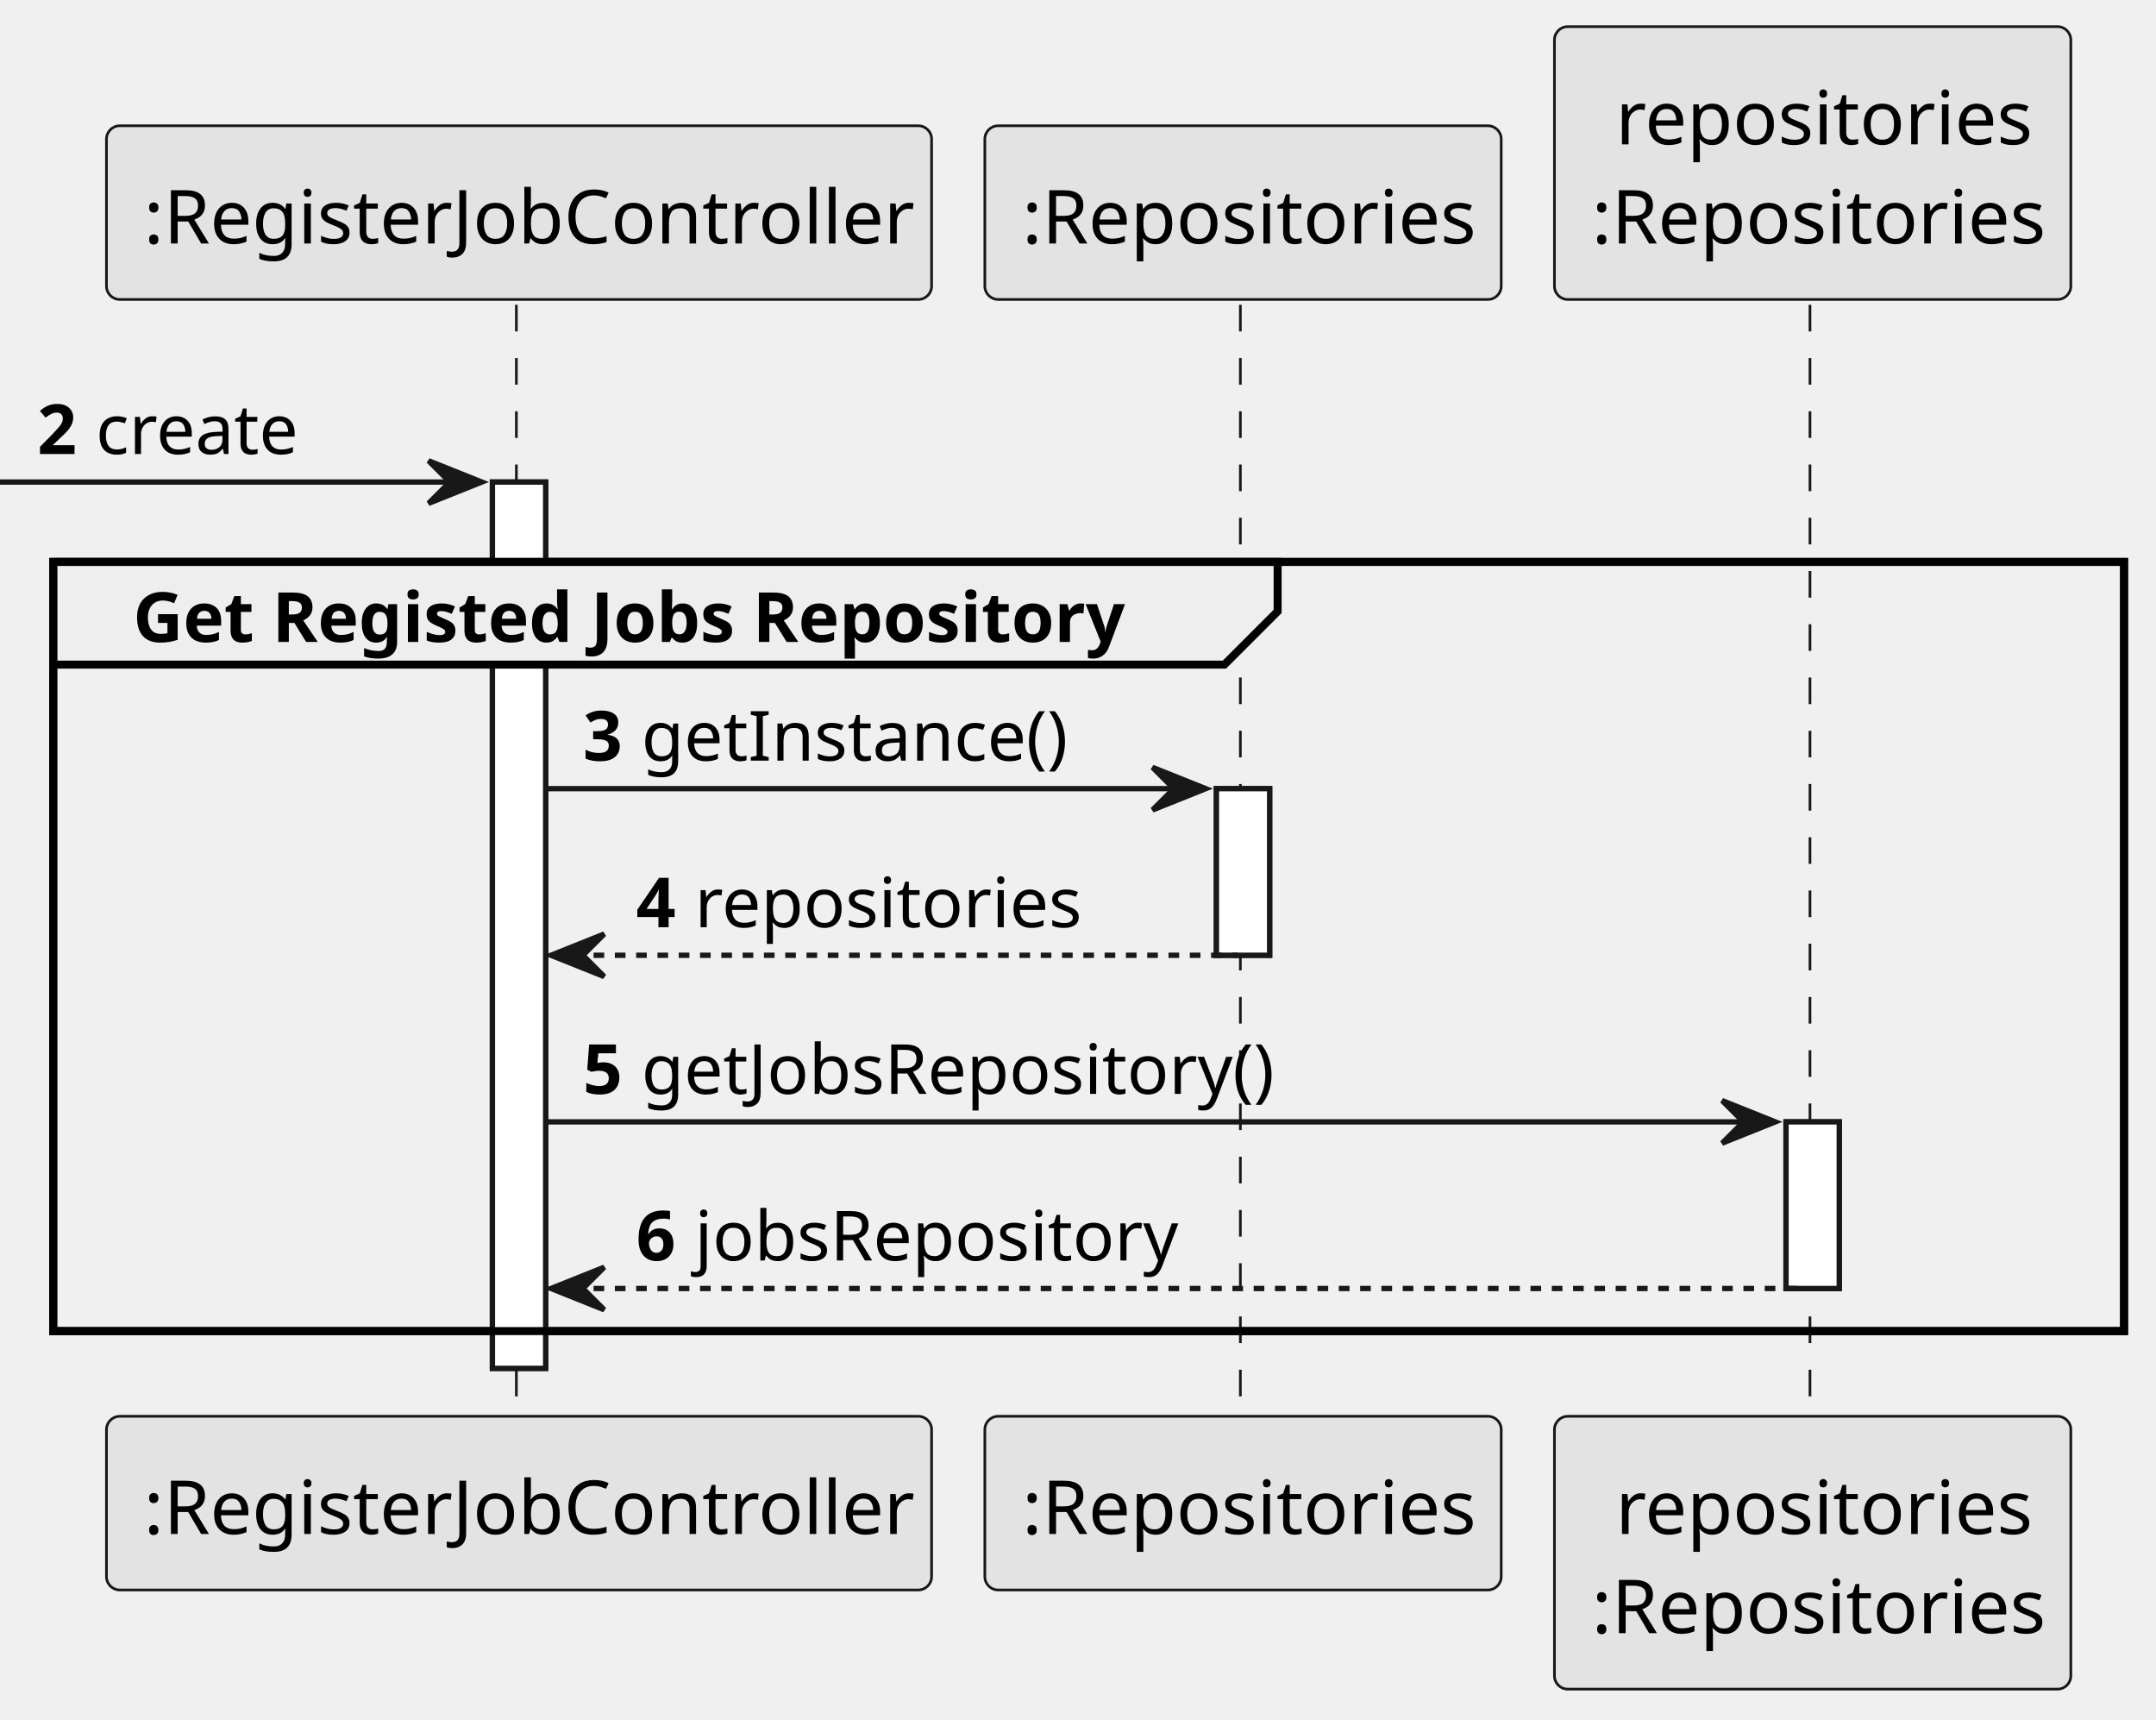
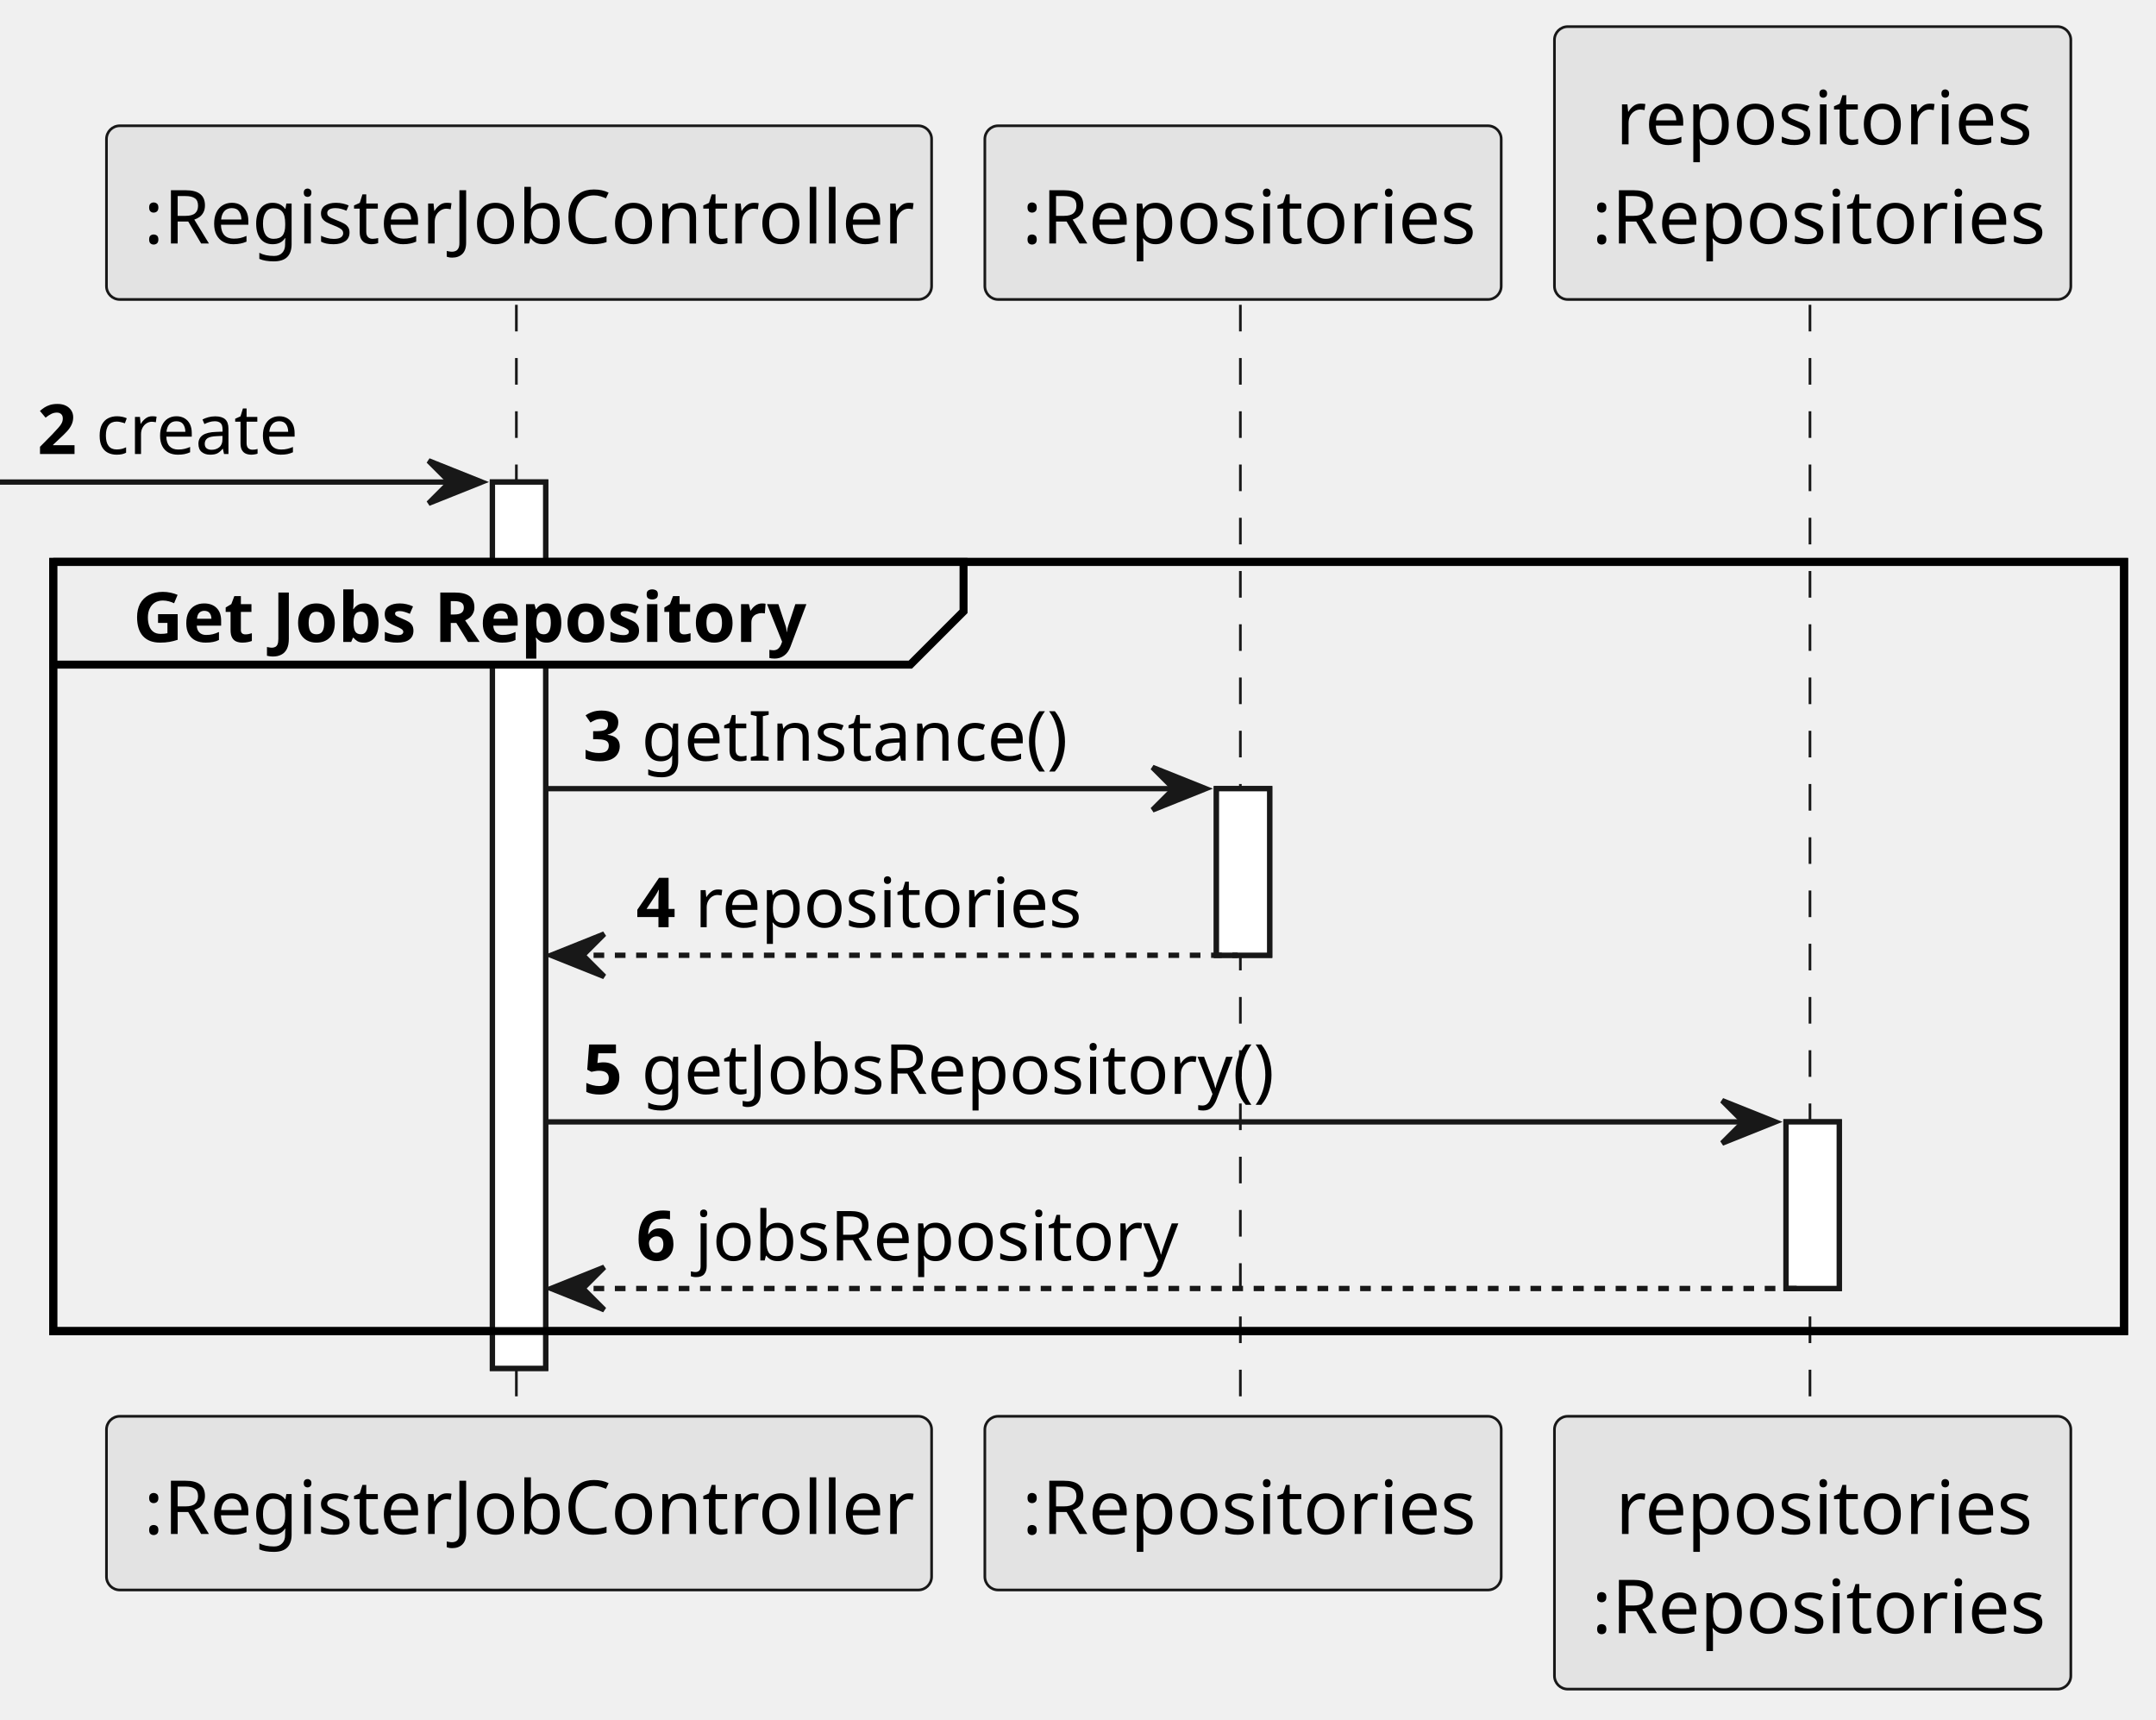
<svg xmlns="http://www.w3.org/2000/svg" contentStyleType="text/css" height="323px" preserveAspectRatio="none" style="width:405px;height:323px;background:#FFFFFF;" version="1.1" viewBox="0 0 405 323" width="405px" zoomAndPan="magnify">
  <defs />
  <g>
    <rect fill="#FFFFFF" height="166.455" style="stroke:#181818;stroke-width:1.0;" width="10" x="92.5" y="90.533" />
    <rect fill="#FFFFFF" height="31.291" style="stroke:#181818;stroke-width:1.0;" width="10" x="228.5" y="148.115" />
    <rect fill="#FFFFFF" height="31.291" style="stroke:#181818;stroke-width:1.0;" width="10" x="335.5" y="210.697" />
    <rect fill="none" height="144.455" style="stroke:#000000;stroke-width:1.5;" width="389" x="10" y="105.533" />
    <line style="stroke:#181818;stroke-width:0.5;stroke-dasharray:5.0,5.0;" x1="97" x2="97" y1="57.242" y2="266.988" />
    <line style="stroke:#181818;stroke-width:0.5;stroke-dasharray:5.0,5.0;" x1="233" x2="233" y1="57.242" y2="266.988" />
    <line style="stroke:#181818;stroke-width:0.5;stroke-dasharray:5.0,5.0;" x1="340" x2="340" y1="57.242" y2="266.988" />
    <rect fill="#E3E3E3" height="32.621" rx="2.5" ry="2.5" style="stroke:#181818;stroke-width:0.5;" width="155" x="20" y="23.621" />
    <text fill="#000000" font-family="sans-serif" font-size="14" lengthAdjust="spacing" textLength="141" x="27" y="45.728">:RegisterJobController</text>
    <rect fill="#E3E3E3" height="32.621" rx="2.5" ry="2.5" style="stroke:#181818;stroke-width:0.5;" width="155" x="20" y="265.988" />
    <text fill="#000000" font-family="sans-serif" font-size="14" lengthAdjust="spacing" textLength="141" x="27" y="288.096">:RegisterJobController</text>
    <rect fill="#E3E3E3" height="32.621" rx="2.5" ry="2.5" style="stroke:#181818;stroke-width:0.5;" width="97" x="185" y="23.621" />
    <text fill="#000000" font-family="sans-serif" font-size="14" lengthAdjust="spacing" textLength="83" x="192" y="45.728">:Repositories</text>
    <rect fill="#E3E3E3" height="32.621" rx="2.5" ry="2.5" style="stroke:#181818;stroke-width:0.5;" width="97" x="185" y="265.988" />
    <text fill="#000000" font-family="sans-serif" font-size="14" lengthAdjust="spacing" textLength="83" x="192" y="288.096">:Repositories</text>
    <rect fill="#E3E3E3" height="51.242" rx="2.5" ry="2.5" style="stroke:#181818;stroke-width:0.5;" width="97" x="292" y="5" />
    <text fill="#000000" font-family="sans-serif" font-size="14" lengthAdjust="spacing" textLength="74" x="303.5" y="27.107">repositories</text>
    <text fill="#000000" font-family="sans-serif" font-size="14" lengthAdjust="spacing" textLength="83" x="299" y="45.728">:Repositories</text>
    <rect fill="#E3E3E3" height="51.242" rx="2.5" ry="2.5" style="stroke:#181818;stroke-width:0.5;" width="97" x="292" y="265.988" />
    <text fill="#000000" font-family="sans-serif" font-size="14" lengthAdjust="spacing" textLength="74" x="303.5" y="288.096">repositories</text>
    <text fill="#000000" font-family="sans-serif" font-size="14" lengthAdjust="spacing" textLength="83" x="299" y="306.717">:Repositories</text>
    <rect fill="#FFFFFF" height="166.455" style="stroke:#181818;stroke-width:1.0;" width="10" x="92.5" y="90.533" />
    <rect fill="#FFFFFF" height="31.291" style="stroke:#181818;stroke-width:1.0;" width="10" x="228.5" y="148.115" />
    <rect fill="#FFFFFF" height="31.291" style="stroke:#181818;stroke-width:1.0;" width="10" x="335.5" y="210.697" />
    <polygon fill="#181818" points="80.5,86.533,90.5,90.533,80.5,94.533,84.5,90.533" style="stroke:#181818;stroke-width:1.0;" />
    <line style="stroke:#181818;stroke-width:1.0;" x1="0" x2="86.5" y1="90.533" y2="90.533" />
    <text fill="#000000" font-family="sans-serif" font-size="13" font-weight="bold" lengthAdjust="spacing" textLength="7" x="7" y="85.27">2</text>
    <text fill="#000000" font-family="sans-serif" font-size="13" lengthAdjust="spacing" textLength="36" x="18" y="85.27">create</text>
-     <path d="M10,105.533 L240,105.533 L240,114.824 L230,124.824 L10,124.824 L10,105.533 " fill="#EEEEEE" style="stroke:#000000;stroke-width:1.5;" />
+     <path d="M10,105.533 L181,105.533 L181,114.824 L171,124.824 L10,124.824 L10,105.533 " fill="#EEEEEE" style="stroke:#000000;stroke-width:1.5;" />
    <rect fill="none" height="144.455" style="stroke:#000000;stroke-width:1.5;" width="389" x="10" y="105.533" />
-     <text fill="#000000" font-family="sans-serif" font-size="13" font-weight="bold" lengthAdjust="spacing" textLength="185" x="25" y="120.561">Get Registed Jobs Repository</text>
+     <text fill="#000000" font-family="sans-serif" font-size="13" font-weight="bold" lengthAdjust="spacing" textLength="126" x="25" y="120.561">Get Jobs Repository</text>
    <polygon fill="#181818" points="216.5,144.115,226.5,148.115,216.5,152.115,220.5,148.115" style="stroke:#181818;stroke-width:1.0;" />
    <line style="stroke:#181818;stroke-width:1.0;" x1="102.5" x2="222.5" y1="148.115" y2="148.115" />
    <text fill="#000000" font-family="sans-serif" font-size="13" font-weight="bold" lengthAdjust="spacing" textLength="7" x="109.5" y="142.852">3</text>
    <text fill="#000000" font-family="sans-serif" font-size="13" lengthAdjust="spacing" textLength="75" x="120.5" y="142.852">getInstance()</text>
    <polygon fill="#181818" points="113.5,175.406,103.5,179.406,113.5,183.406,109.5,179.406" style="stroke:#181818;stroke-width:1.0;" />
    <line style="stroke:#181818;stroke-width:1.0;stroke-dasharray:2.0,2.0;" x1="107.5" x2="232.5" y1="179.406" y2="179.406" />
    <text fill="#000000" font-family="sans-serif" font-size="13" font-weight="bold" lengthAdjust="spacing" textLength="7" x="119.5" y="174.144">4</text>
    <text fill="#000000" font-family="sans-serif" font-size="13" lengthAdjust="spacing" textLength="67" x="130.5" y="174.144">repositories</text>
    <polygon fill="#181818" points="323.5,206.697,333.5,210.697,323.5,214.697,327.5,210.697" style="stroke:#181818;stroke-width:1.0;" />
    <line style="stroke:#181818;stroke-width:1.0;" x1="102.5" x2="329.5" y1="210.697" y2="210.697" />
    <text fill="#000000" font-family="sans-serif" font-size="13" font-weight="bold" lengthAdjust="spacing" textLength="7" x="109.5" y="205.435">5</text>
    <text fill="#000000" font-family="sans-serif" font-size="13" lengthAdjust="spacing" textLength="115" x="120.5" y="205.435">getJobsRepository()</text>
    <polygon fill="#181818" points="113.5,237.988,103.5,241.988,113.5,245.988,109.5,241.988" style="stroke:#181818;stroke-width:1.0;" />
    <line style="stroke:#181818;stroke-width:1.0;stroke-dasharray:2.0,2.0;" x1="107.5" x2="339.5" y1="241.988" y2="241.988" />
    <text fill="#000000" font-family="sans-serif" font-size="13" font-weight="bold" lengthAdjust="spacing" textLength="7" x="119.5" y="236.726">6</text>
    <text fill="#000000" font-family="sans-serif" font-size="13" lengthAdjust="spacing" textLength="86" x="130.5" y="236.726">jobsRepository</text>
  </g>
</svg>
